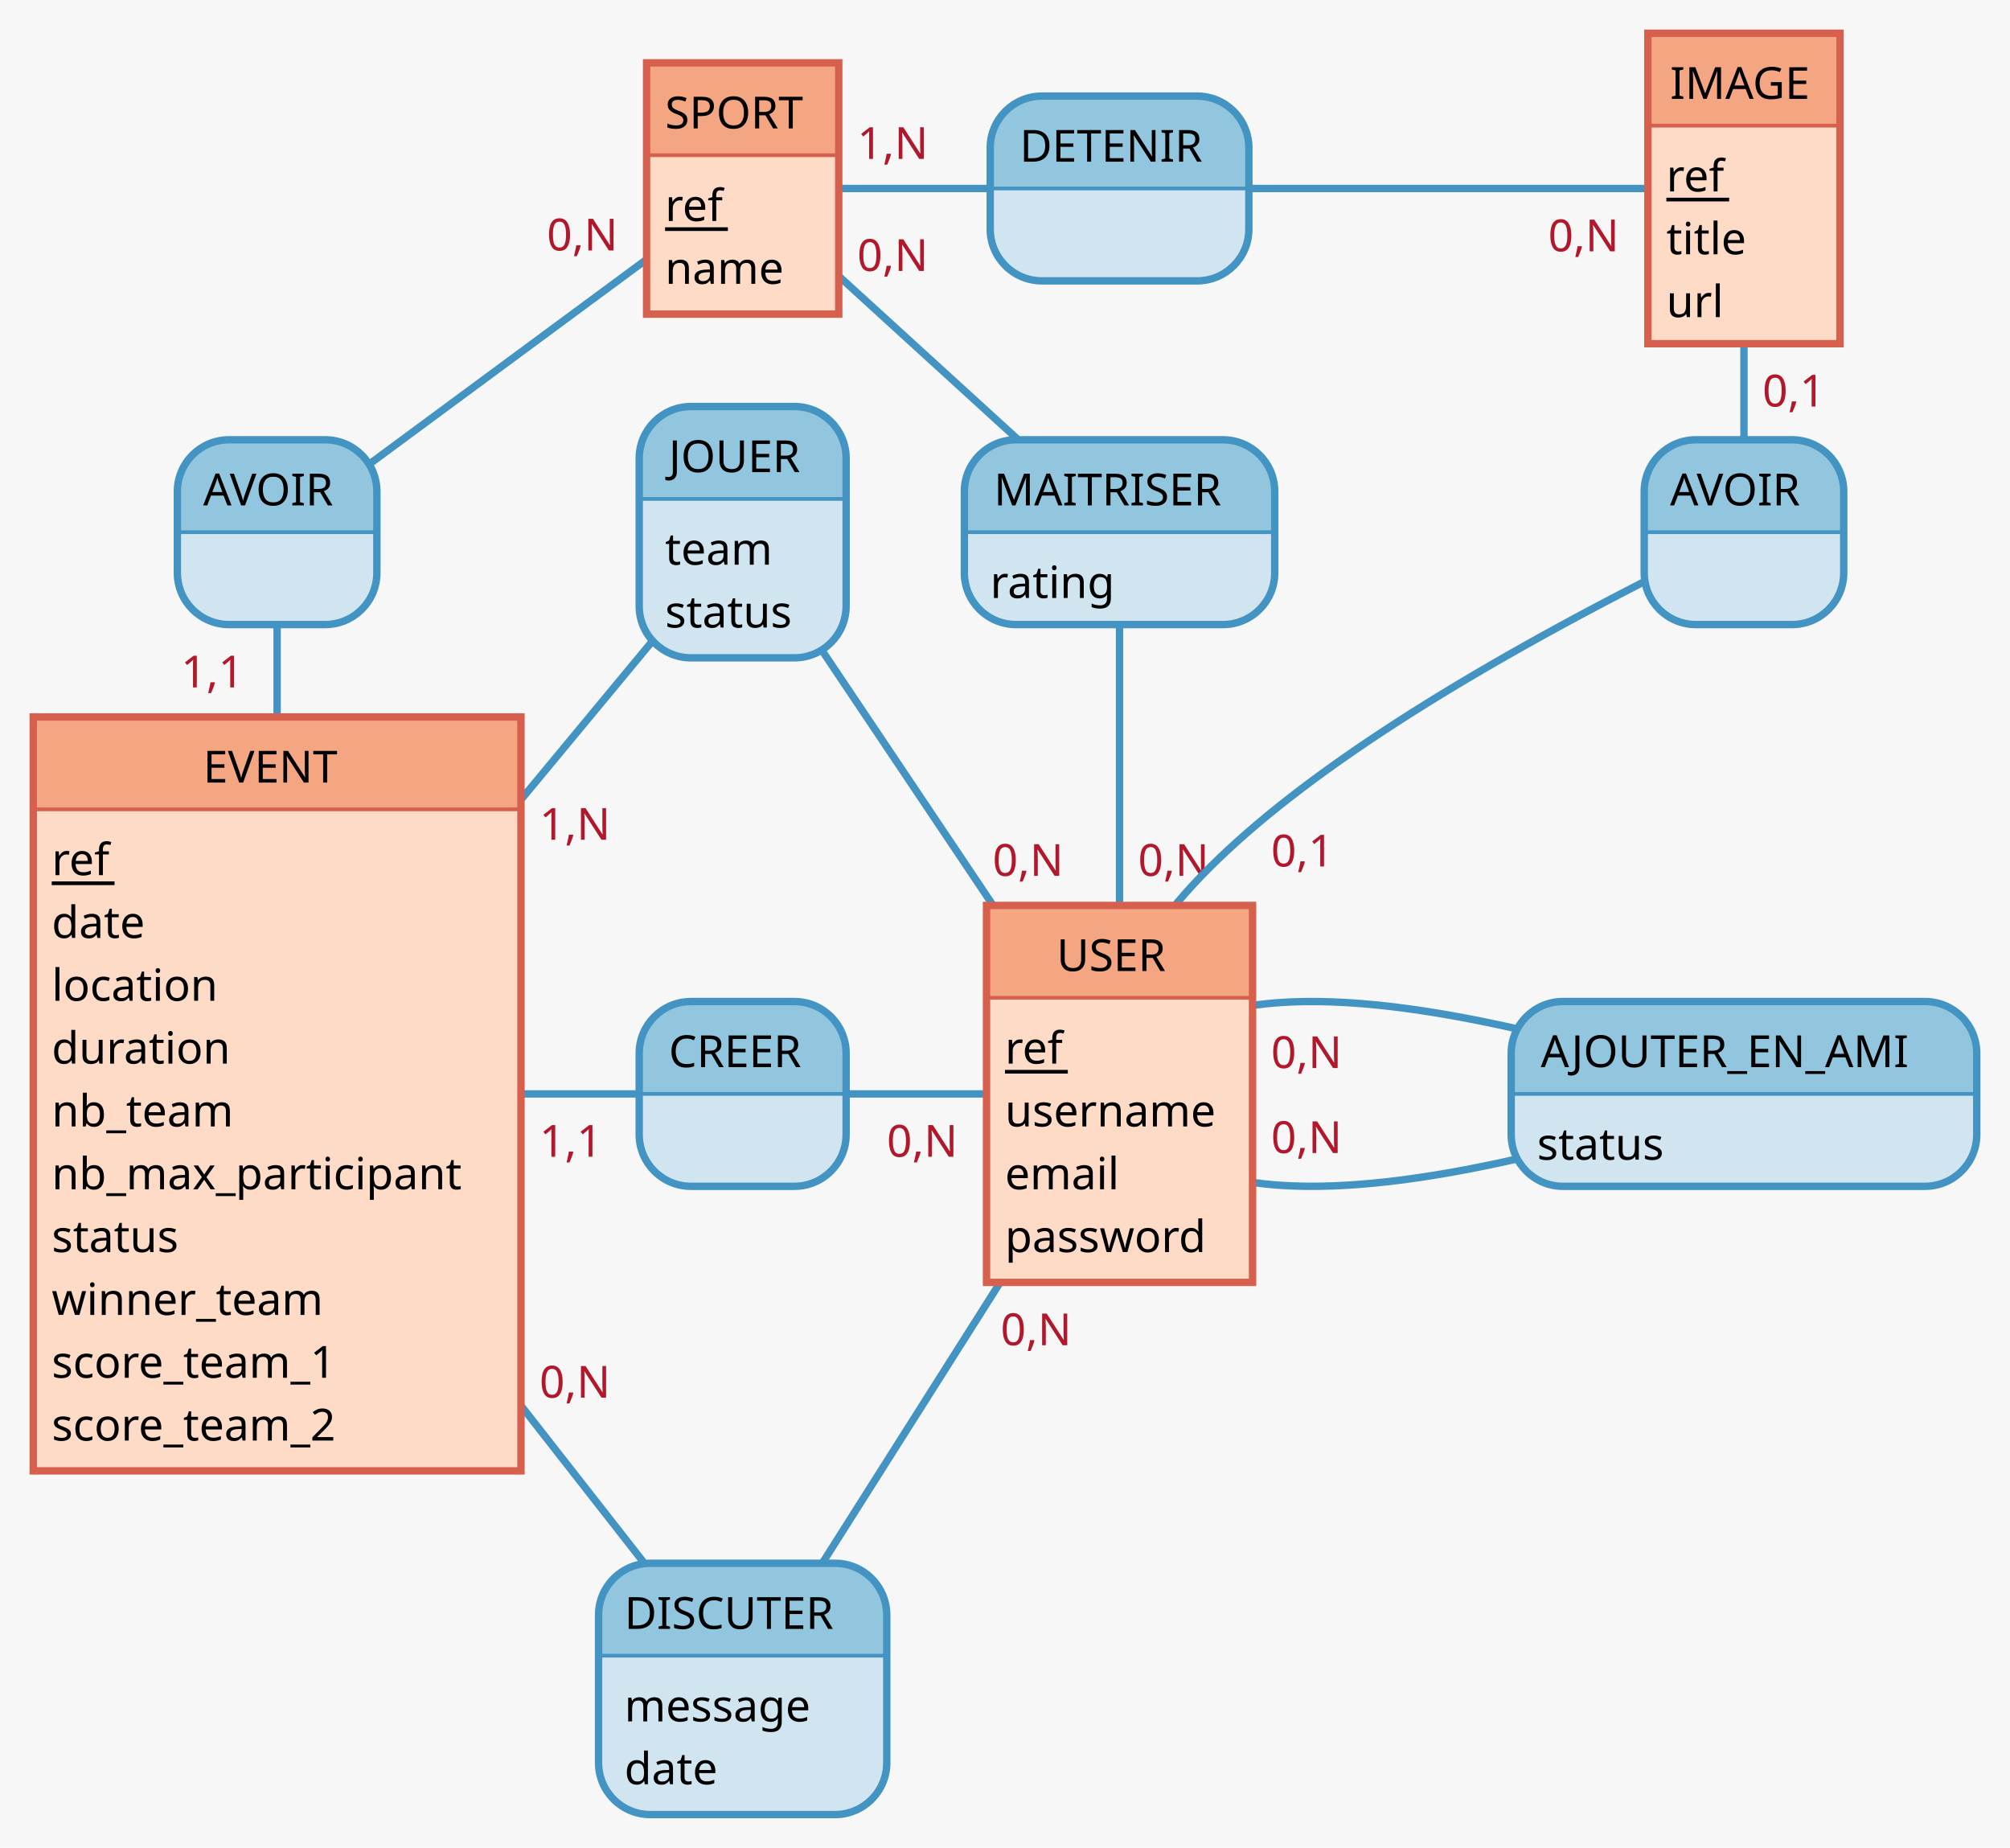
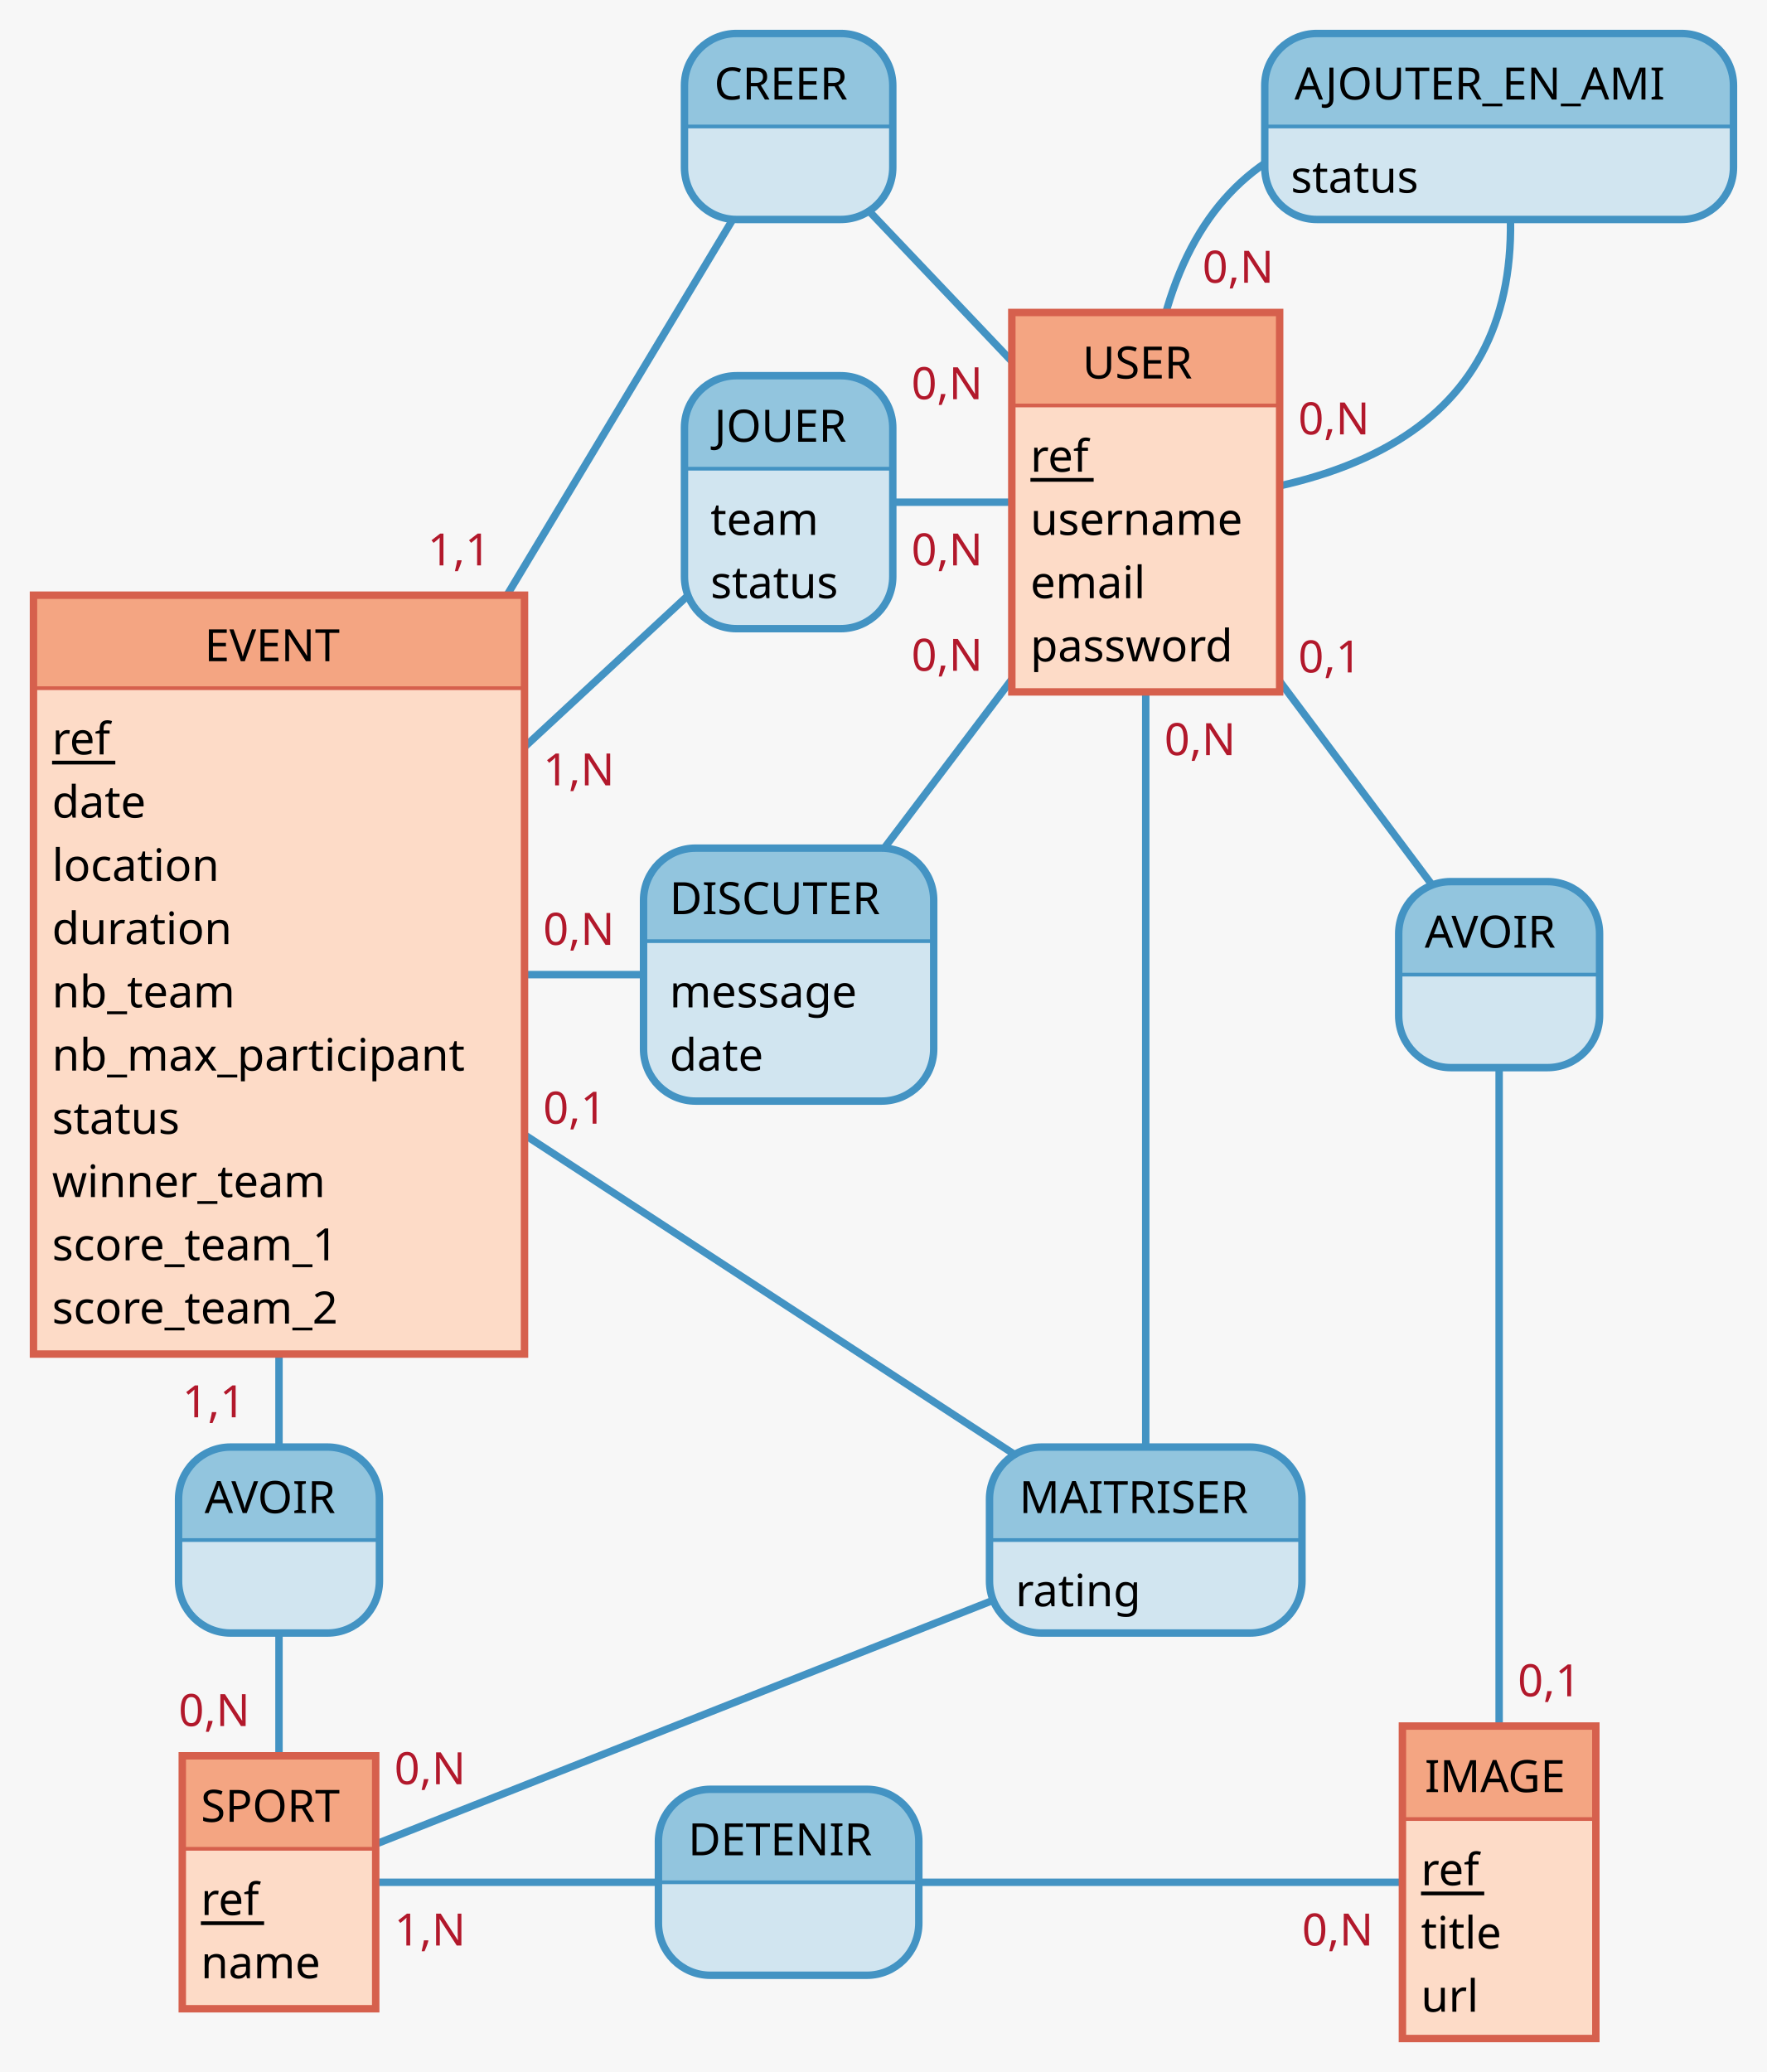
- <svg xmlns="http://www.w3.org/2000/svg" width="544" height="500" viewBox="0 0 544 500">
-   <rect id="frame" x="0" y="0" width="544" height="500" fill="#f7f7f7" stroke="none" stroke-width="0" />
+ <svg xmlns="http://www.w3.org/2000/svg" width="475" height="557" viewBox="0 0 475 557">
+   <rect id="frame" x="0" y="0" width="475" height="557" fill="#f7f7f7" stroke="none" stroke-width="0" />
  <g>
-     <line x1="472" y1="51" x2="303" y2="51" stroke="#4393c3" stroke-width="2" />
-     <text x="419" y="68" fill="#b2182b" font-family="Verdana" font-size="12">0,N</text>
-     <line x1="201" y1="51" x2="303" y2="51" stroke="#4393c3" stroke-width="2" />
-     <text x="232" y="43" fill="#b2182b" font-family="Verdana" font-size="12">1,N</text>
+     <line x1="75" y1="262" x2="212" y2="34" stroke="#4393c3" stroke-width="2" />
+     <text x="114.94" y="152" fill="#b2182b" font-family="Verdana" font-size="12">1,1</text>
+     <line x1="308" y1="135" x2="212" y2="34" stroke="#4393c3" stroke-width="2" />
+     <text x="245" y="107.31" fill="#b2182b" font-family="Verdana" font-size="12">0,N</text>
    <g>
-       <path d="M324 26 a14 14 90 0 1 14 14 V51 h-70 V40 a14 14 90 0 1 14 -14" fill="#92c5de" stroke="#92c5de" stroke-width="0" />
-       <path d="M338 51 v11 a14 14 90 0 1 -14 14 H282 a14 14 90 0 1 -14 -14 V51 H70" fill="#d1e5f0" stroke="#d1e5f0" stroke-width="0" />
-       <rect x="268" y="26" width="70" height="50" fill="none" rx="14" stroke="#4393c3" stroke-width="2" />
-       <line x1="268" y1="51" x2="338" y2="51" stroke="#4393c3" stroke-width="1" />
-       <text x="276" y="43.75" fill="#000" font-family="Verdana" font-size="12">DETENIR</text>
+       <path d="M226 9 a14 14 90 0 1 14 14 V34 h-56 V23 a14 14 90 0 1 14 -14" fill="#92c5de" stroke="#92c5de" stroke-width="0" />
+       <path d="M240 34 v11 a14 14 90 0 1 -14 14 H198 a14 14 90 0 1 -14 -14 V34 H56" fill="#d1e5f0" stroke="#d1e5f0" stroke-width="0" />
+       <rect x="184" y="9" width="56" height="50" fill="none" rx="14" stroke="#4393c3" stroke-width="2" />
+       <line x1="184" y1="34" x2="240" y2="34" stroke="#4393c3" stroke-width="1" />
+       <text x="192" y="26.75" fill="#000" font-family="Verdana" font-size="12">CREER</text>
    </g>
  </g>
  <g>
-     <line x1="75" y1="296" x2="75" y2="144" stroke="#4393c3" stroke-width="2" />
-     <text x="49" y="186" fill="#b2182b" font-family="Verdana" font-size="12">1,1</text>
-     <line x1="201" y1="51" x2="75" y2="144" stroke="#4393c3" stroke-width="2" />
-     <text x="148" y="67.77" fill="#b2182b" font-family="Verdana" font-size="12">0,N</text>
+     <path d="M308 135 C306.39 58.01 338.06 24.35 403 34" fill="none" stroke="#4393c3" stroke-width="2" />
+     <text x="323.23" y="76" fill="#b2182b" font-family="Verdana" font-size="12">0,N</text>
+     <path d="M308 135 C384.94 131.89 416.61 98.23 403 34" fill="none" stroke="#4393c3" stroke-width="2" />
+     <text x="349" y="116.77" fill="#b2182b" font-family="Verdana" font-size="12">0,N</text>
    <g>
-       <path d="M88 119 a14 14 90 0 1 14 14 V144 h-54 V133 a14 14 90 0 1 14 -14" fill="#92c5de" stroke="#92c5de" stroke-width="0" />
-       <path d="M102 144 v11 a14 14 90 0 1 -14 14 H62 a14 14 90 0 1 -14 -14 V144 H54" fill="#d1e5f0" stroke="#d1e5f0" stroke-width="0" />
-       <rect x="48" y="119" width="54" height="50" fill="none" rx="14" stroke="#4393c3" stroke-width="2" />
-       <line x1="48" y1="144" x2="102" y2="144" stroke="#4393c3" stroke-width="1" />
-       <text x="55" y="136.75" fill="#000" font-family="Verdana" font-size="12">AVOIR</text>
+       <path d="M452 9 a14 14 90 0 1 14 14 V34 h-126 V23 a14 14 90 0 1 14 -14" fill="#92c5de" stroke="#92c5de" stroke-width="0" />
+       <path d="M466 34 v11 a14 14 90 0 1 -14 14 H354 a14 14 90 0 1 -14 -14 V34 H126" fill="#d1e5f0" stroke="#d1e5f0" stroke-width="0" />
+       <rect x="340" y="9" width="126" height="50" fill="none" rx="14" stroke="#4393c3" stroke-width="2" />
+       <line x1="340" y1="34" x2="466" y2="34" stroke="#4393c3" stroke-width="1" />
+       <text x="348" y="26.75" fill="#000" font-family="Verdana" font-size="12">AJOUTER_EN_AMI</text>
+       <text x="347" y="51.8" fill="#000" font-family="Verdana" font-size="12">status</text>
    </g>
  </g>
  <g>
-     <line x1="75" y1="296" x2="201" y2="144" stroke="#4393c3" stroke-width="2" />
-     <text x="146" y="227.24" fill="#b2182b" font-family="Verdana" font-size="12">1,N</text>
-     <line x1="303" y1="296" x2="201" y2="144" stroke="#4393c3" stroke-width="2" />
-     <text x="268.64" y="237" fill="#b2182b" font-family="Verdana" font-size="12">0,N</text>
+     <line x1="75" y1="262" x2="212" y2="135" stroke="#4393c3" stroke-width="2" />
+     <text x="146" y="211.13" fill="#b2182b" font-family="Verdana" font-size="12">1,N</text>
+     <line x1="308" y1="135" x2="212" y2="135" stroke="#4393c3" stroke-width="2" />
+     <text x="245" y="152" fill="#b2182b" font-family="Verdana" font-size="12">0,N</text>
    <g>
-       <path d="M215 110 a14 14 90 0 1 14 14 V135 h-56 V124 a14 14 90 0 1 14 -14" fill="#92c5de" stroke="#92c5de" stroke-width="0" />
-       <path d="M229 135 v29 a14 14 90 0 1 -14 14 H187 a14 14 90 0 1 -14 -14 V135 H56" fill="#d1e5f0" stroke="#d1e5f0" stroke-width="0" />
-       <rect x="173" y="110" width="56" height="68" fill="none" rx="14" stroke="#4393c3" stroke-width="2" />
-       <line x1="173" y1="135" x2="229" y2="135" stroke="#4393c3" stroke-width="1" />
-       <text x="181" y="127.75" fill="#000" font-family="Verdana" font-size="12">JOUER</text>
-       <text x="180" y="152.8" fill="#000" font-family="Verdana" font-size="12">team</text>
-       <text x="180" y="169.8" fill="#000" font-family="Verdana" font-size="12">status</text>
+       <path d="M226 101 a14 14 90 0 1 14 14 V126 h-56 V115 a14 14 90 0 1 14 -14" fill="#92c5de" stroke="#92c5de" stroke-width="0" />
+       <path d="M240 126 v29 a14 14 90 0 1 -14 14 H198 a14 14 90 0 1 -14 -14 V126 H56" fill="#d1e5f0" stroke="#d1e5f0" stroke-width="0" />
+       <rect x="184" y="101" width="56" height="68" fill="none" rx="14" stroke="#4393c3" stroke-width="2" />
+       <line x1="184" y1="126" x2="240" y2="126" stroke="#4393c3" stroke-width="1" />
+       <text x="192" y="118.75" fill="#000" font-family="Verdana" font-size="12">JOUER</text>
+       <text x="191" y="143.8" fill="#000" font-family="Verdana" font-size="12">team</text>
+       <text x="191" y="160.8" fill="#000" font-family="Verdana" font-size="12">status</text>
    </g>
  </g>
  <g>
-     <line x1="201" y1="51" x2="303" y2="144" stroke="#4393c3" stroke-width="2" />
-     <text x="232" y="73.32" fill="#b2182b" font-family="Verdana" font-size="12">0,N</text>
-     <line x1="303" y1="296" x2="303" y2="144" stroke="#4393c3" stroke-width="2" />
-     <text x="308" y="237" fill="#b2182b" font-family="Verdana" font-size="12">0,N</text>
+     <line x1="75" y1="262" x2="212" y2="262" stroke="#4393c3" stroke-width="2" />
+     <text x="146" y="254" fill="#b2182b" font-family="Verdana" font-size="12">0,N</text>
+     <line x1="308" y1="135" x2="212" y2="262" stroke="#4393c3" stroke-width="2" />
+     <text x="245" y="180.32" fill="#b2182b" font-family="Verdana" font-size="12">0,N</text>
    <g>
-       <path d="M331 119 a14 14 90 0 1 14 14 V144 h-84 V133 a14 14 90 0 1 14 -14" fill="#92c5de" stroke="#92c5de" stroke-width="0" />
-       <path d="M345 144 v11 a14 14 90 0 1 -14 14 H275 a14 14 90 0 1 -14 -14 V144 H84" fill="#d1e5f0" stroke="#d1e5f0" stroke-width="0" />
-       <rect x="261" y="119" width="84" height="50" fill="none" rx="14" stroke="#4393c3" stroke-width="2" />
-       <line x1="261" y1="144" x2="345" y2="144" stroke="#4393c3" stroke-width="1" />
-       <text x="269" y="136.75" fill="#000" font-family="Verdana" font-size="12">MAITRISER</text>
-       <text x="268" y="161.8" fill="#000" font-family="Verdana" font-size="12">rating</text>
+       <path d="M237 228 a14 14 90 0 1 14 14 V253 h-78 V242 a14 14 90 0 1 14 -14" fill="#92c5de" stroke="#92c5de" stroke-width="0" />
+       <path d="M251 253 v29 a14 14 90 0 1 -14 14 H187 a14 14 90 0 1 -14 -14 V253 H78" fill="#d1e5f0" stroke="#d1e5f0" stroke-width="0" />
+       <rect x="173" y="228" width="78" height="68" fill="none" rx="14" stroke="#4393c3" stroke-width="2" />
+       <line x1="173" y1="253" x2="251" y2="253" stroke="#4393c3" stroke-width="1" />
+       <text x="180" y="245.75" fill="#000" font-family="Verdana" font-size="12">DISCUTER</text>
+       <text x="180" y="270.8" fill="#000" font-family="Verdana" font-size="12">message</text>
+       <text x="180" y="287.8" fill="#000" font-family="Verdana" font-size="12">date</text>
    </g>
  </g>
  <g>
-     <line x1="472" y1="51" x2="472" y2="144" stroke="#4393c3" stroke-width="2" />
-     <text x="477" y="110" fill="#b2182b" font-family="Verdana" font-size="12">0,1</text>
-     <path d="M303 296 C289.04 255.67 345.37 205.01 472 144" fill="none" stroke="#4393c3" stroke-width="2" />
-     <text x="344" y="234.46" fill="#b2182b" font-family="Verdana" font-size="12">0,1</text>
+     <line x1="403" y1="506" x2="403" y2="262" stroke="#4393c3" stroke-width="2" />
+     <text x="408" y="456" fill="#b2182b" font-family="Verdana" font-size="12">0,1</text>
+     <line x1="308" y1="135" x2="403" y2="262" stroke="#4393c3" stroke-width="2" />
+     <text x="349" y="180.77" fill="#b2182b" font-family="Verdana" font-size="12">0,1</text>
    <g>
-       <path d="M485 119 a14 14 90 0 1 14 14 V144 h-54 V133 a14 14 90 0 1 14 -14" fill="#92c5de" stroke="#92c5de" stroke-width="0" />
-       <path d="M499 144 v11 a14 14 90 0 1 -14 14 H459 a14 14 90 0 1 -14 -14 V144 H54" fill="#d1e5f0" stroke="#d1e5f0" stroke-width="0" />
-       <rect x="445" y="119" width="54" height="50" fill="none" rx="14" stroke="#4393c3" stroke-width="2" />
-       <line x1="445" y1="144" x2="499" y2="144" stroke="#4393c3" stroke-width="1" />
-       <text x="452" y="136.75" fill="#000" font-family="Verdana" font-size="12">AVOIR</text>
+       <path d="M416 237 a14 14 90 0 1 14 14 V262 h-54 V251 a14 14 90 0 1 14 -14" fill="#92c5de" stroke="#92c5de" stroke-width="0" />
+       <path d="M430 262 v11 a14 14 90 0 1 -14 14 H390 a14 14 90 0 1 -14 -14 V262 H54" fill="#d1e5f0" stroke="#d1e5f0" stroke-width="0" />
+       <rect x="376" y="237" width="54" height="50" fill="none" rx="14" stroke="#4393c3" stroke-width="2" />
+       <line x1="376" y1="262" x2="430" y2="262" stroke="#4393c3" stroke-width="1" />
+       <text x="383" y="254.75" fill="#000" font-family="Verdana" font-size="12">AVOIR</text>
    </g>
  </g>
  <g>
-     <line x1="75" y1="296" x2="201" y2="296" stroke="#4393c3" stroke-width="2" />
-     <text x="146" y="313" fill="#b2182b" font-family="Verdana" font-size="12">1,1</text>
-     <line x1="303" y1="296" x2="201" y2="296" stroke="#4393c3" stroke-width="2" />
-     <text x="240" y="313" fill="#b2182b" font-family="Verdana" font-size="12">0,N</text>
+     <line x1="75" y1="262" x2="75" y2="414" stroke="#4393c3" stroke-width="2" />
+     <text x="49" y="381" fill="#b2182b" font-family="Verdana" font-size="12">1,1</text>
+     <line x1="75" y1="506" x2="75" y2="414" stroke="#4393c3" stroke-width="2" />
+     <text x="48" y="464" fill="#b2182b" font-family="Verdana" font-size="12">0,N</text>
    <g>
-       <path d="M215 271 a14 14 90 0 1 14 14 V296 h-56 V285 a14 14 90 0 1 14 -14" fill="#92c5de" stroke="#92c5de" stroke-width="0" />
-       <path d="M229 296 v11 a14 14 90 0 1 -14 14 H187 a14 14 90 0 1 -14 -14 V296 H56" fill="#d1e5f0" stroke="#d1e5f0" stroke-width="0" />
-       <rect x="173" y="271" width="56" height="50" fill="none" rx="14" stroke="#4393c3" stroke-width="2" />
-       <line x1="173" y1="296" x2="229" y2="296" stroke="#4393c3" stroke-width="1" />
-       <text x="181" y="288.75" fill="#000" font-family="Verdana" font-size="12">CREER</text>
+       <path d="M88 389 a14 14 90 0 1 14 14 V414 h-54 V403 a14 14 90 0 1 14 -14" fill="#92c5de" stroke="#92c5de" stroke-width="0" />
+       <path d="M102 414 v11 a14 14 90 0 1 -14 14 H62 a14 14 90 0 1 -14 -14 V414 H54" fill="#d1e5f0" stroke="#d1e5f0" stroke-width="0" />
+       <rect x="48" y="389" width="54" height="50" fill="none" rx="14" stroke="#4393c3" stroke-width="2" />
+       <line x1="48" y1="414" x2="102" y2="414" stroke="#4393c3" stroke-width="1" />
+       <text x="55" y="406.75" fill="#000" font-family="Verdana" font-size="12">AVOIR</text>
    </g>
  </g>
  <g>
-     <path d="M303 296 C316 262.67 372.33 262.67 472 296" fill="none" stroke="#4393c3" stroke-width="2" />
-     <text x="344" y="289" fill="#b2182b" font-family="Verdana" font-size="12">0,N</text>
-     <path d="M303 296 C316 329.33 372.33 329.33 472 296" fill="none" stroke="#4393c3" stroke-width="2" />
-     <text x="344" y="312" fill="#b2182b" font-family="Verdana" font-size="12">0,N</text>
+     <line x1="75" y1="506" x2="308" y2="414" stroke="#4393c3" stroke-width="2" />
+     <text x="106" y="479.64" fill="#b2182b" font-family="Verdana" font-size="12">0,N</text>
+     <line x1="308" y1="135" x2="308" y2="414" stroke="#4393c3" stroke-width="2" />
+     <text x="313" y="203" fill="#b2182b" font-family="Verdana" font-size="12">0,N</text>
+     <line x1="75" y1="262" x2="308" y2="414" stroke="#4393c3" stroke-width="2" />
+     <text x="146" y="302.07" fill="#b2182b" font-family="Verdana" font-size="12">0,1</text>
    <g>
-       <path d="M521 271 a14 14 90 0 1 14 14 V296 h-126 V285 a14 14 90 0 1 14 -14" fill="#92c5de" stroke="#92c5de" stroke-width="0" />
-       <path d="M535 296 v11 a14 14 90 0 1 -14 14 H423 a14 14 90 0 1 -14 -14 V296 H126" fill="#d1e5f0" stroke="#d1e5f0" stroke-width="0" />
-       <rect x="409" y="271" width="126" height="50" fill="none" rx="14" stroke="#4393c3" stroke-width="2" />
-       <line x1="409" y1="296" x2="535" y2="296" stroke="#4393c3" stroke-width="1" />
-       <text x="417" y="288.75" fill="#000" font-family="Verdana" font-size="12">AJOUTER_EN_AMI</text>
-       <text x="416" y="313.8" fill="#000" font-family="Verdana" font-size="12">status</text>
+       <path d="M336 389 a14 14 90 0 1 14 14 V414 h-84 V403 a14 14 90 0 1 14 -14" fill="#92c5de" stroke="#92c5de" stroke-width="0" />
+       <path d="M350 414 v11 a14 14 90 0 1 -14 14 H280 a14 14 90 0 1 -14 -14 V414 H84" fill="#d1e5f0" stroke="#d1e5f0" stroke-width="0" />
+       <rect x="266" y="389" width="84" height="50" fill="none" rx="14" stroke="#4393c3" stroke-width="2" />
+       <line x1="266" y1="414" x2="350" y2="414" stroke="#4393c3" stroke-width="1" />
+       <text x="274" y="406.75" fill="#000" font-family="Verdana" font-size="12">MAITRISER</text>
+       <text x="273" y="431.8" fill="#000" font-family="Verdana" font-size="12">rating</text>
    </g>
  </g>
  <g>
-     <line x1="75" y1="296" x2="201" y2="457" stroke="#4393c3" stroke-width="2" />
-     <text x="146" y="378.19" fill="#b2182b" font-family="Verdana" font-size="12">0,N</text>
-     <line x1="303" y1="296" x2="201" y2="457" stroke="#4393c3" stroke-width="2" />
-     <text x="270.81" y="364" fill="#b2182b" font-family="Verdana" font-size="12">0,N</text>
+     <line x1="403" y1="506" x2="212" y2="506" stroke="#4393c3" stroke-width="2" />
+     <text x="350" y="523" fill="#b2182b" font-family="Verdana" font-size="12">0,N</text>
+     <line x1="75" y1="506" x2="212" y2="506" stroke="#4393c3" stroke-width="2" />
+     <text x="106" y="523" fill="#b2182b" font-family="Verdana" font-size="12">1,N</text>
    <g>
-       <path d="M226 423 a14 14 90 0 1 14 14 V448 h-78 V437 a14 14 90 0 1 14 -14" fill="#92c5de" stroke="#92c5de" stroke-width="0" />
-       <path d="M240 448 v29 a14 14 90 0 1 -14 14 H176 a14 14 90 0 1 -14 -14 V448 H78" fill="#d1e5f0" stroke="#d1e5f0" stroke-width="0" />
-       <rect x="162" y="423" width="78" height="68" fill="none" rx="14" stroke="#4393c3" stroke-width="2" />
-       <line x1="162" y1="448" x2="240" y2="448" stroke="#4393c3" stroke-width="1" />
-       <text x="169" y="440.75" fill="#000" font-family="Verdana" font-size="12">DISCUTER</text>
-       <text x="169" y="465.8" fill="#000" font-family="Verdana" font-size="12">message</text>
-       <text x="169" y="482.8" fill="#000" font-family="Verdana" font-size="12">date</text>
+       <path d="M233 481 a14 14 90 0 1 14 14 V506 h-70 V495 a14 14 90 0 1 14 -14" fill="#92c5de" stroke="#92c5de" stroke-width="0" />
+       <path d="M247 506 v11 a14 14 90 0 1 -14 14 H191 a14 14 90 0 1 -14 -14 V506 H70" fill="#d1e5f0" stroke="#d1e5f0" stroke-width="0" />
+       <rect x="177" y="481" width="70" height="50" fill="none" rx="14" stroke="#4393c3" stroke-width="2" />
+       <line x1="177" y1="506" x2="247" y2="506" stroke="#4393c3" stroke-width="1" />
+       <text x="185" y="498.75" fill="#000" font-family="Verdana" font-size="12">DETENIR</text>
    </g>
  </g>
  <g>
    <g>
-       <rect x="175" y="17" width="52" height="25" fill="#f4a582" stroke="#f4a582" stroke-width="0" opacity="1" />
-       <rect x="175" y="42" width="52" height="43" fill="#fddbc7" stroke="#fddbc7" stroke-width="0" opacity="1" />
-       <rect x="175" y="17" width="52" height="68" fill="none" stroke="#d6604d" stroke-width="2" opacity="1" />
-       <line x1="175" y1="42" x2="227" y2="42" stroke="#d6604d" stroke-width="1" />
+       <rect x="272" y="84" width="72" height="25" fill="#f4a582" stroke="#f4a582" stroke-width="0" opacity="1" />
+       <rect x="272" y="109" width="72" height="77" fill="#fddbc7" stroke="#fddbc7" stroke-width="0" opacity="1" />
+       <rect x="272" y="84" width="72" height="102" fill="none" stroke="#d6604d" stroke-width="2" opacity="1" />
+       <line x1="272" y1="109" x2="344" y2="109" stroke="#d6604d" stroke-width="1" />
    </g>
-     <text x="180" y="34.75" fill="#000" font-family="Verdana" font-size="12">SPORT</text>
-     <text x="180" y="59.8" fill="#000" font-family="Verdana" font-size="12">ref</text>
-     <line x1="180" y1="62" x2="197" y2="62" stroke="#000" stroke-width="1" />
-     <text x="180" y="76.8" fill="#000" font-family="Verdana" font-size="12">name</text>
+     <text x="291" y="101.75" fill="#000" font-family="Verdana" font-size="12">USER</text>
+     <text x="277" y="126.8" fill="#000" font-family="Verdana" font-size="12">ref</text>
+     <line x1="277" y1="129" x2="294" y2="129" stroke="#000" stroke-width="1" />
+     <text x="277" y="143.8" fill="#000" font-family="Verdana" font-size="12">username</text>
+     <text x="277" y="160.8" fill="#000" font-family="Verdana" font-size="12">email</text>
+     <text x="277" y="177.8" fill="#000" font-family="Verdana" font-size="12">password</text>
  </g>
  <g>
    <g>
-       <rect x="446" y="9" width="52" height="25" fill="#f4a582" stroke="#f4a582" stroke-width="0" opacity="1" />
-       <rect x="446" y="34" width="52" height="59" fill="#fddbc7" stroke="#fddbc7" stroke-width="0" opacity="1" />
-       <rect x="446" y="9" width="52" height="84" fill="none" stroke="#d6604d" stroke-width="2" opacity="1" />
-       <line x1="446" y1="34" x2="498" y2="34" stroke="#d6604d" stroke-width="1" />
+       <rect x="9" y="160" width="132" height="25" fill="#f4a582" stroke="#f4a582" stroke-width="0" opacity="1" />
+       <rect x="9" y="185" width="132" height="179" fill="#fddbc7" stroke="#fddbc7" stroke-width="0" opacity="1" />
+       <rect x="9" y="160" width="132" height="204" fill="none" stroke="#d6604d" stroke-width="2" opacity="1" />
+       <line x1="9" y1="185" x2="141" y2="185" stroke="#d6604d" stroke-width="1" />
    </g>
-     <text x="452" y="26.75" fill="#000" font-family="Verdana" font-size="12">IMAGE</text>
-     <text x="451" y="51.8" fill="#000" font-family="Verdana" font-size="12">ref</text>
-     <line x1="451" y1="54" x2="468" y2="54" stroke="#000" stroke-width="1" />
-     <text x="451" y="68.8" fill="#000" font-family="Verdana" font-size="12">title</text>
-     <text x="451" y="85.8" fill="#000" font-family="Verdana" font-size="12">url</text>
+     <text x="55" y="177.75" fill="#000" font-family="Verdana" font-size="12">EVENT</text>
+     <text x="14" y="202.8" fill="#000" font-family="Verdana" font-size="12">ref</text>
+     <line x1="14" y1="205" x2="31" y2="205" stroke="#000" stroke-width="1" />
+     <text x="14" y="219.8" fill="#000" font-family="Verdana" font-size="12">date</text>
+     <text x="14" y="236.8" fill="#000" font-family="Verdana" font-size="12">location</text>
+     <text x="14" y="253.8" fill="#000" font-family="Verdana" font-size="12">duration</text>
+     <text x="14" y="270.8" fill="#000" font-family="Verdana" font-size="12">nb_team</text>
+     <text x="14" y="287.8" fill="#000" font-family="Verdana" font-size="12">nb_max_participant</text>
+     <text x="14" y="304.8" fill="#000" font-family="Verdana" font-size="12">status</text>
+     <text x="14" y="321.8" fill="#000" font-family="Verdana" font-size="12">winner_team</text>
+     <text x="14" y="338.8" fill="#000" font-family="Verdana" font-size="12">score_team_1</text>
+     <text x="14" y="355.8" fill="#000" font-family="Verdana" font-size="12">score_team_2</text>
  </g>
  <g>
    <g>
-       <rect x="9" y="194" width="132" height="25" fill="#f4a582" stroke="#f4a582" stroke-width="0" opacity="1" />
-       <rect x="9" y="219" width="132" height="179" fill="#fddbc7" stroke="#fddbc7" stroke-width="0" opacity="1" />
-       <rect x="9" y="194" width="132" height="204" fill="none" stroke="#d6604d" stroke-width="2" opacity="1" />
-       <line x1="9" y1="219" x2="141" y2="219" stroke="#d6604d" stroke-width="1" />
+       <rect x="49" y="472" width="52" height="25" fill="#f4a582" stroke="#f4a582" stroke-width="0" opacity="1" />
+       <rect x="49" y="497" width="52" height="43" fill="#fddbc7" stroke="#fddbc7" stroke-width="0" opacity="1" />
+       <rect x="49" y="472" width="52" height="68" fill="none" stroke="#d6604d" stroke-width="2" opacity="1" />
+       <line x1="49" y1="497" x2="101" y2="497" stroke="#d6604d" stroke-width="1" />
    </g>
-     <text x="55" y="211.75" fill="#000" font-family="Verdana" font-size="12">EVENT</text>
-     <text x="14" y="236.8" fill="#000" font-family="Verdana" font-size="12">ref</text>
-     <line x1="14" y1="239" x2="31" y2="239" stroke="#000" stroke-width="1" />
-     <text x="14" y="253.8" fill="#000" font-family="Verdana" font-size="12">date</text>
-     <text x="14" y="270.8" fill="#000" font-family="Verdana" font-size="12">location</text>
-     <text x="14" y="287.8" fill="#000" font-family="Verdana" font-size="12">duration</text>
-     <text x="14" y="304.8" fill="#000" font-family="Verdana" font-size="12">nb_team</text>
-     <text x="14" y="321.8" fill="#000" font-family="Verdana" font-size="12">nb_max_participant</text>
-     <text x="14" y="338.8" fill="#000" font-family="Verdana" font-size="12">status</text>
-     <text x="14" y="355.8" fill="#000" font-family="Verdana" font-size="12">winner_team</text>
-     <text x="14" y="372.8" fill="#000" font-family="Verdana" font-size="12">score_team_1</text>
-     <text x="14" y="389.8" fill="#000" font-family="Verdana" font-size="12">score_team_2</text>
+     <text x="54" y="489.75" fill="#000" font-family="Verdana" font-size="12">SPORT</text>
+     <text x="54" y="514.8" fill="#000" font-family="Verdana" font-size="12">ref</text>
+     <line x1="54" y1="517" x2="71" y2="517" stroke="#000" stroke-width="1" />
+     <text x="54" y="531.8" fill="#000" font-family="Verdana" font-size="12">name</text>
  </g>
  <g>
    <g>
-       <rect x="267" y="245" width="72" height="25" fill="#f4a582" stroke="#f4a582" stroke-width="0" opacity="1" />
-       <rect x="267" y="270" width="72" height="77" fill="#fddbc7" stroke="#fddbc7" stroke-width="0" opacity="1" />
-       <rect x="267" y="245" width="72" height="102" fill="none" stroke="#d6604d" stroke-width="2" opacity="1" />
-       <line x1="267" y1="270" x2="339" y2="270" stroke="#d6604d" stroke-width="1" />
+       <rect x="377" y="464" width="52" height="25" fill="#f4a582" stroke="#f4a582" stroke-width="0" opacity="1" />
+       <rect x="377" y="489" width="52" height="59" fill="#fddbc7" stroke="#fddbc7" stroke-width="0" opacity="1" />
+       <rect x="377" y="464" width="52" height="84" fill="none" stroke="#d6604d" stroke-width="2" opacity="1" />
+       <line x1="377" y1="489" x2="429" y2="489" stroke="#d6604d" stroke-width="1" />
    </g>
-     <text x="286" y="262.75" fill="#000" font-family="Verdana" font-size="12">USER</text>
-     <text x="272" y="287.8" fill="#000" font-family="Verdana" font-size="12">ref</text>
-     <line x1="272" y1="290" x2="289" y2="290" stroke="#000" stroke-width="1" />
-     <text x="272" y="304.8" fill="#000" font-family="Verdana" font-size="12">username</text>
-     <text x="272" y="321.8" fill="#000" font-family="Verdana" font-size="12">email</text>
-     <text x="272" y="338.8" fill="#000" font-family="Verdana" font-size="12">password</text>
+     <text x="383" y="481.75" fill="#000" font-family="Verdana" font-size="12">IMAGE</text>
+     <text x="382" y="506.8" fill="#000" font-family="Verdana" font-size="12">ref</text>
+     <line x1="382" y1="509" x2="399" y2="509" stroke="#000" stroke-width="1" />
+     <text x="382" y="523.8" fill="#000" font-family="Verdana" font-size="12">title</text>
+     <text x="382" y="540.8" fill="#000" font-family="Verdana" font-size="12">url</text>
  </g>
</svg>
